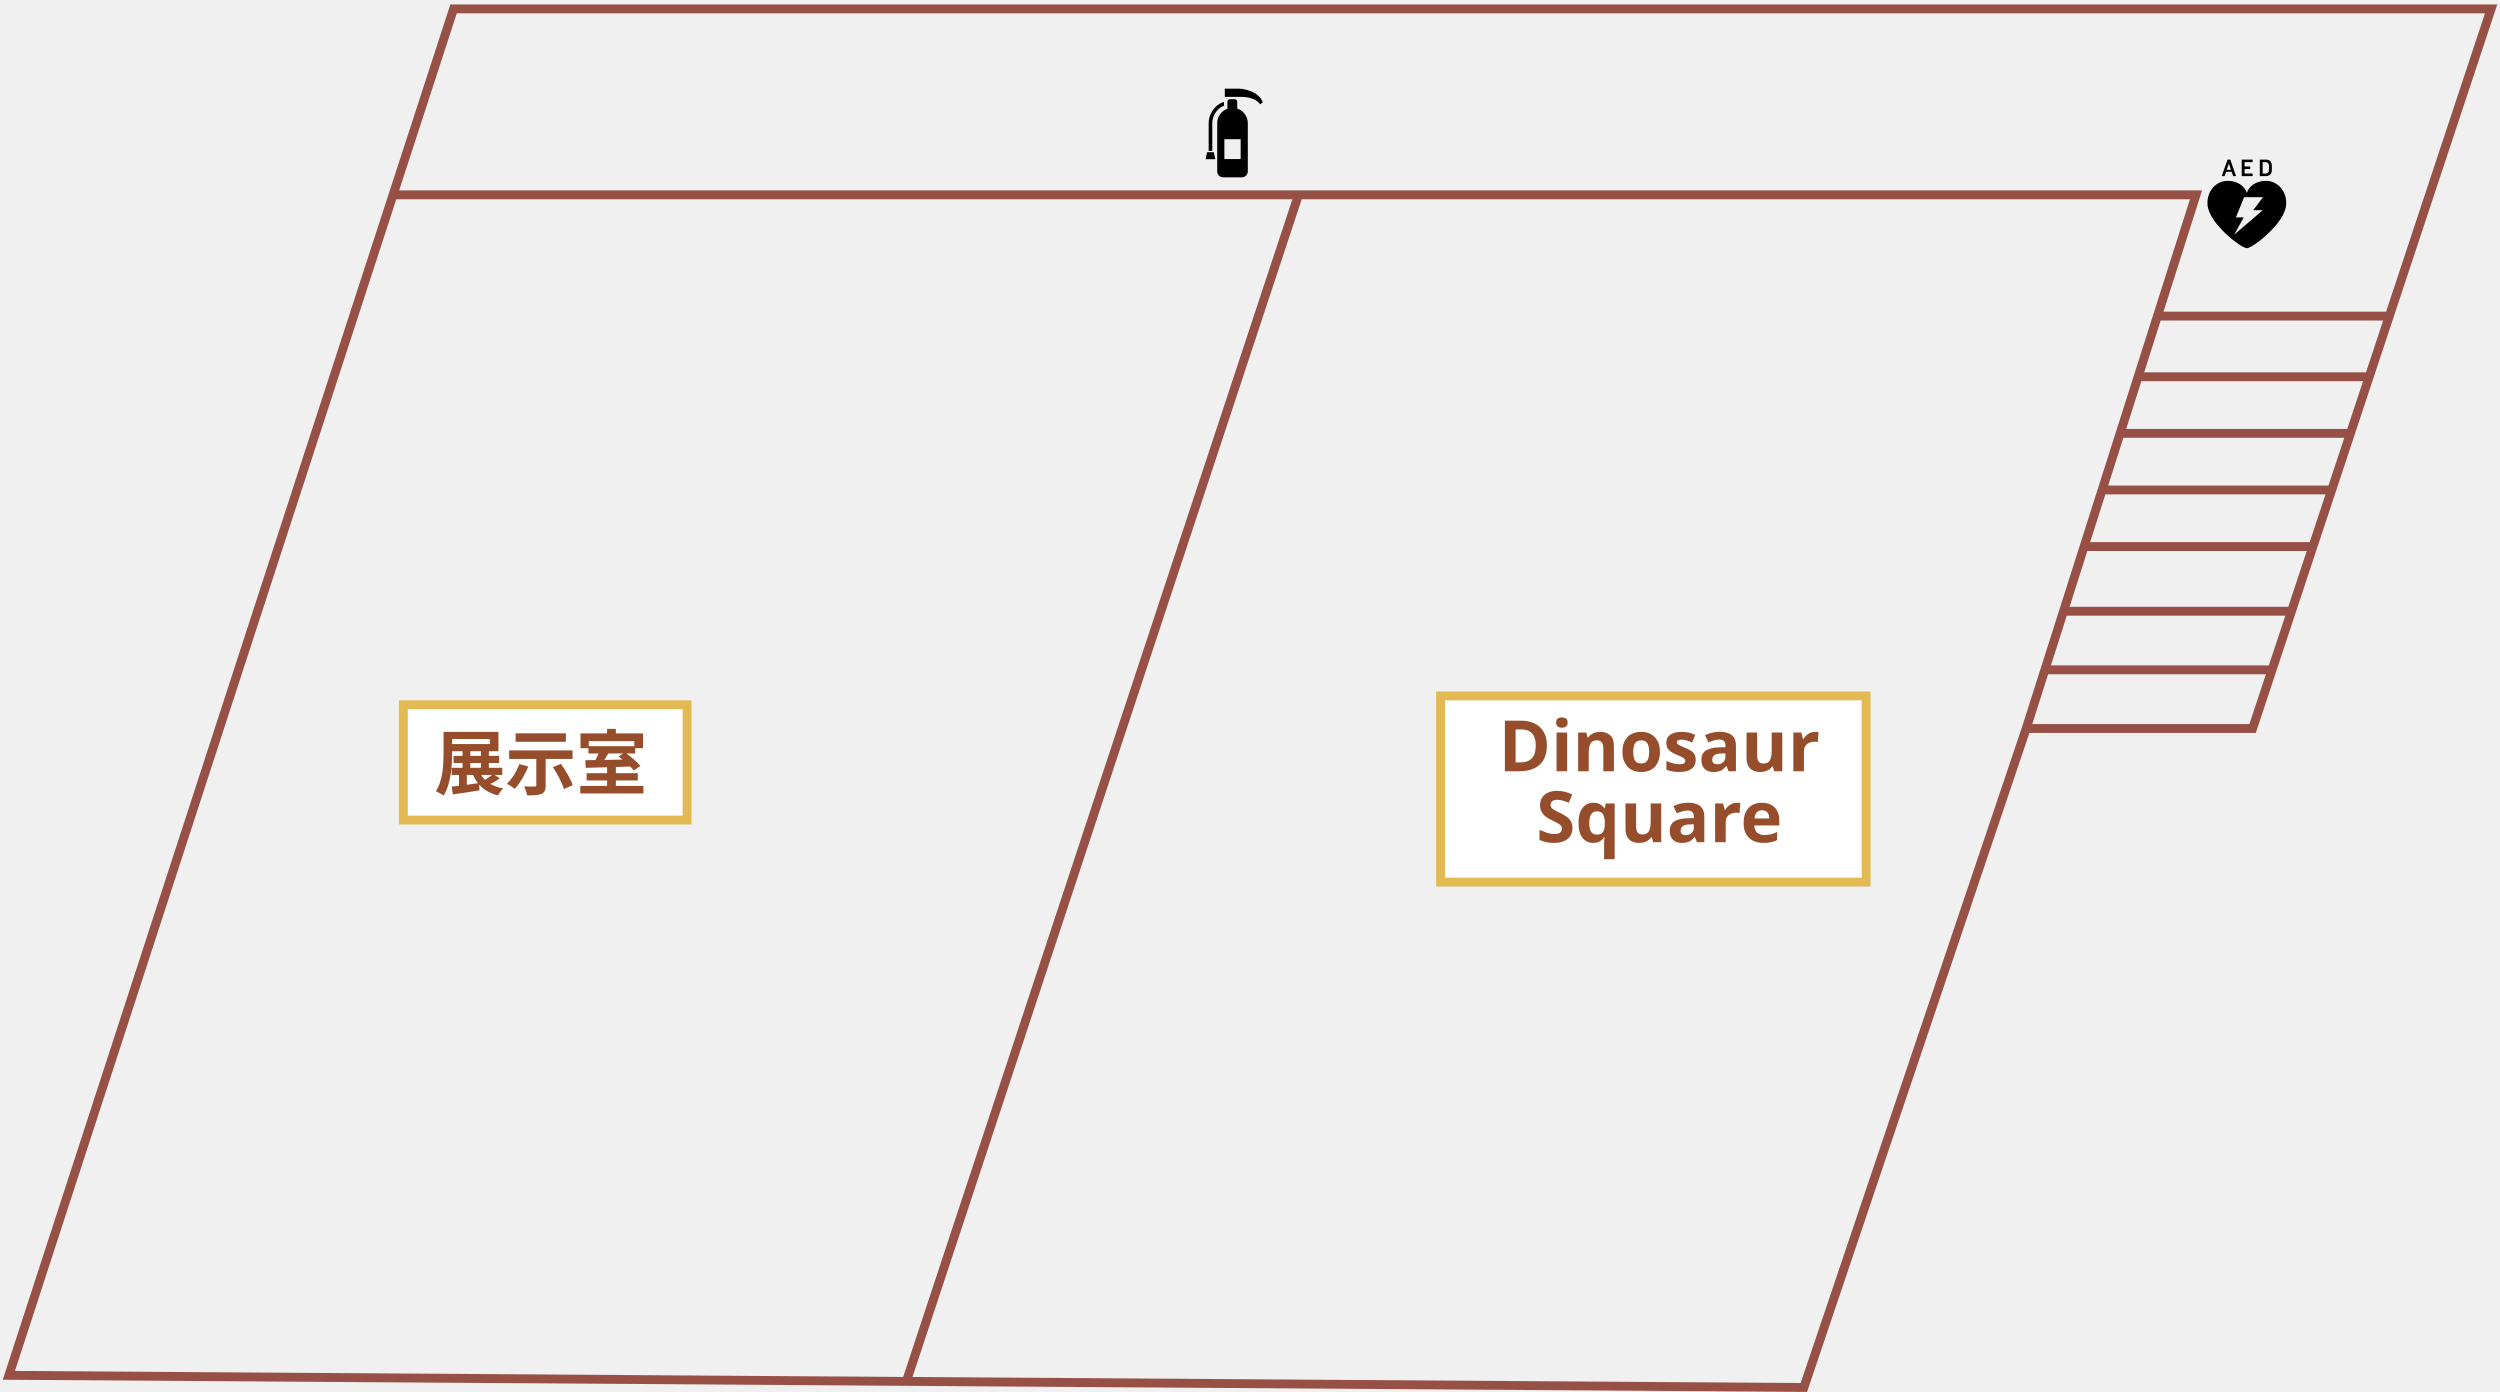
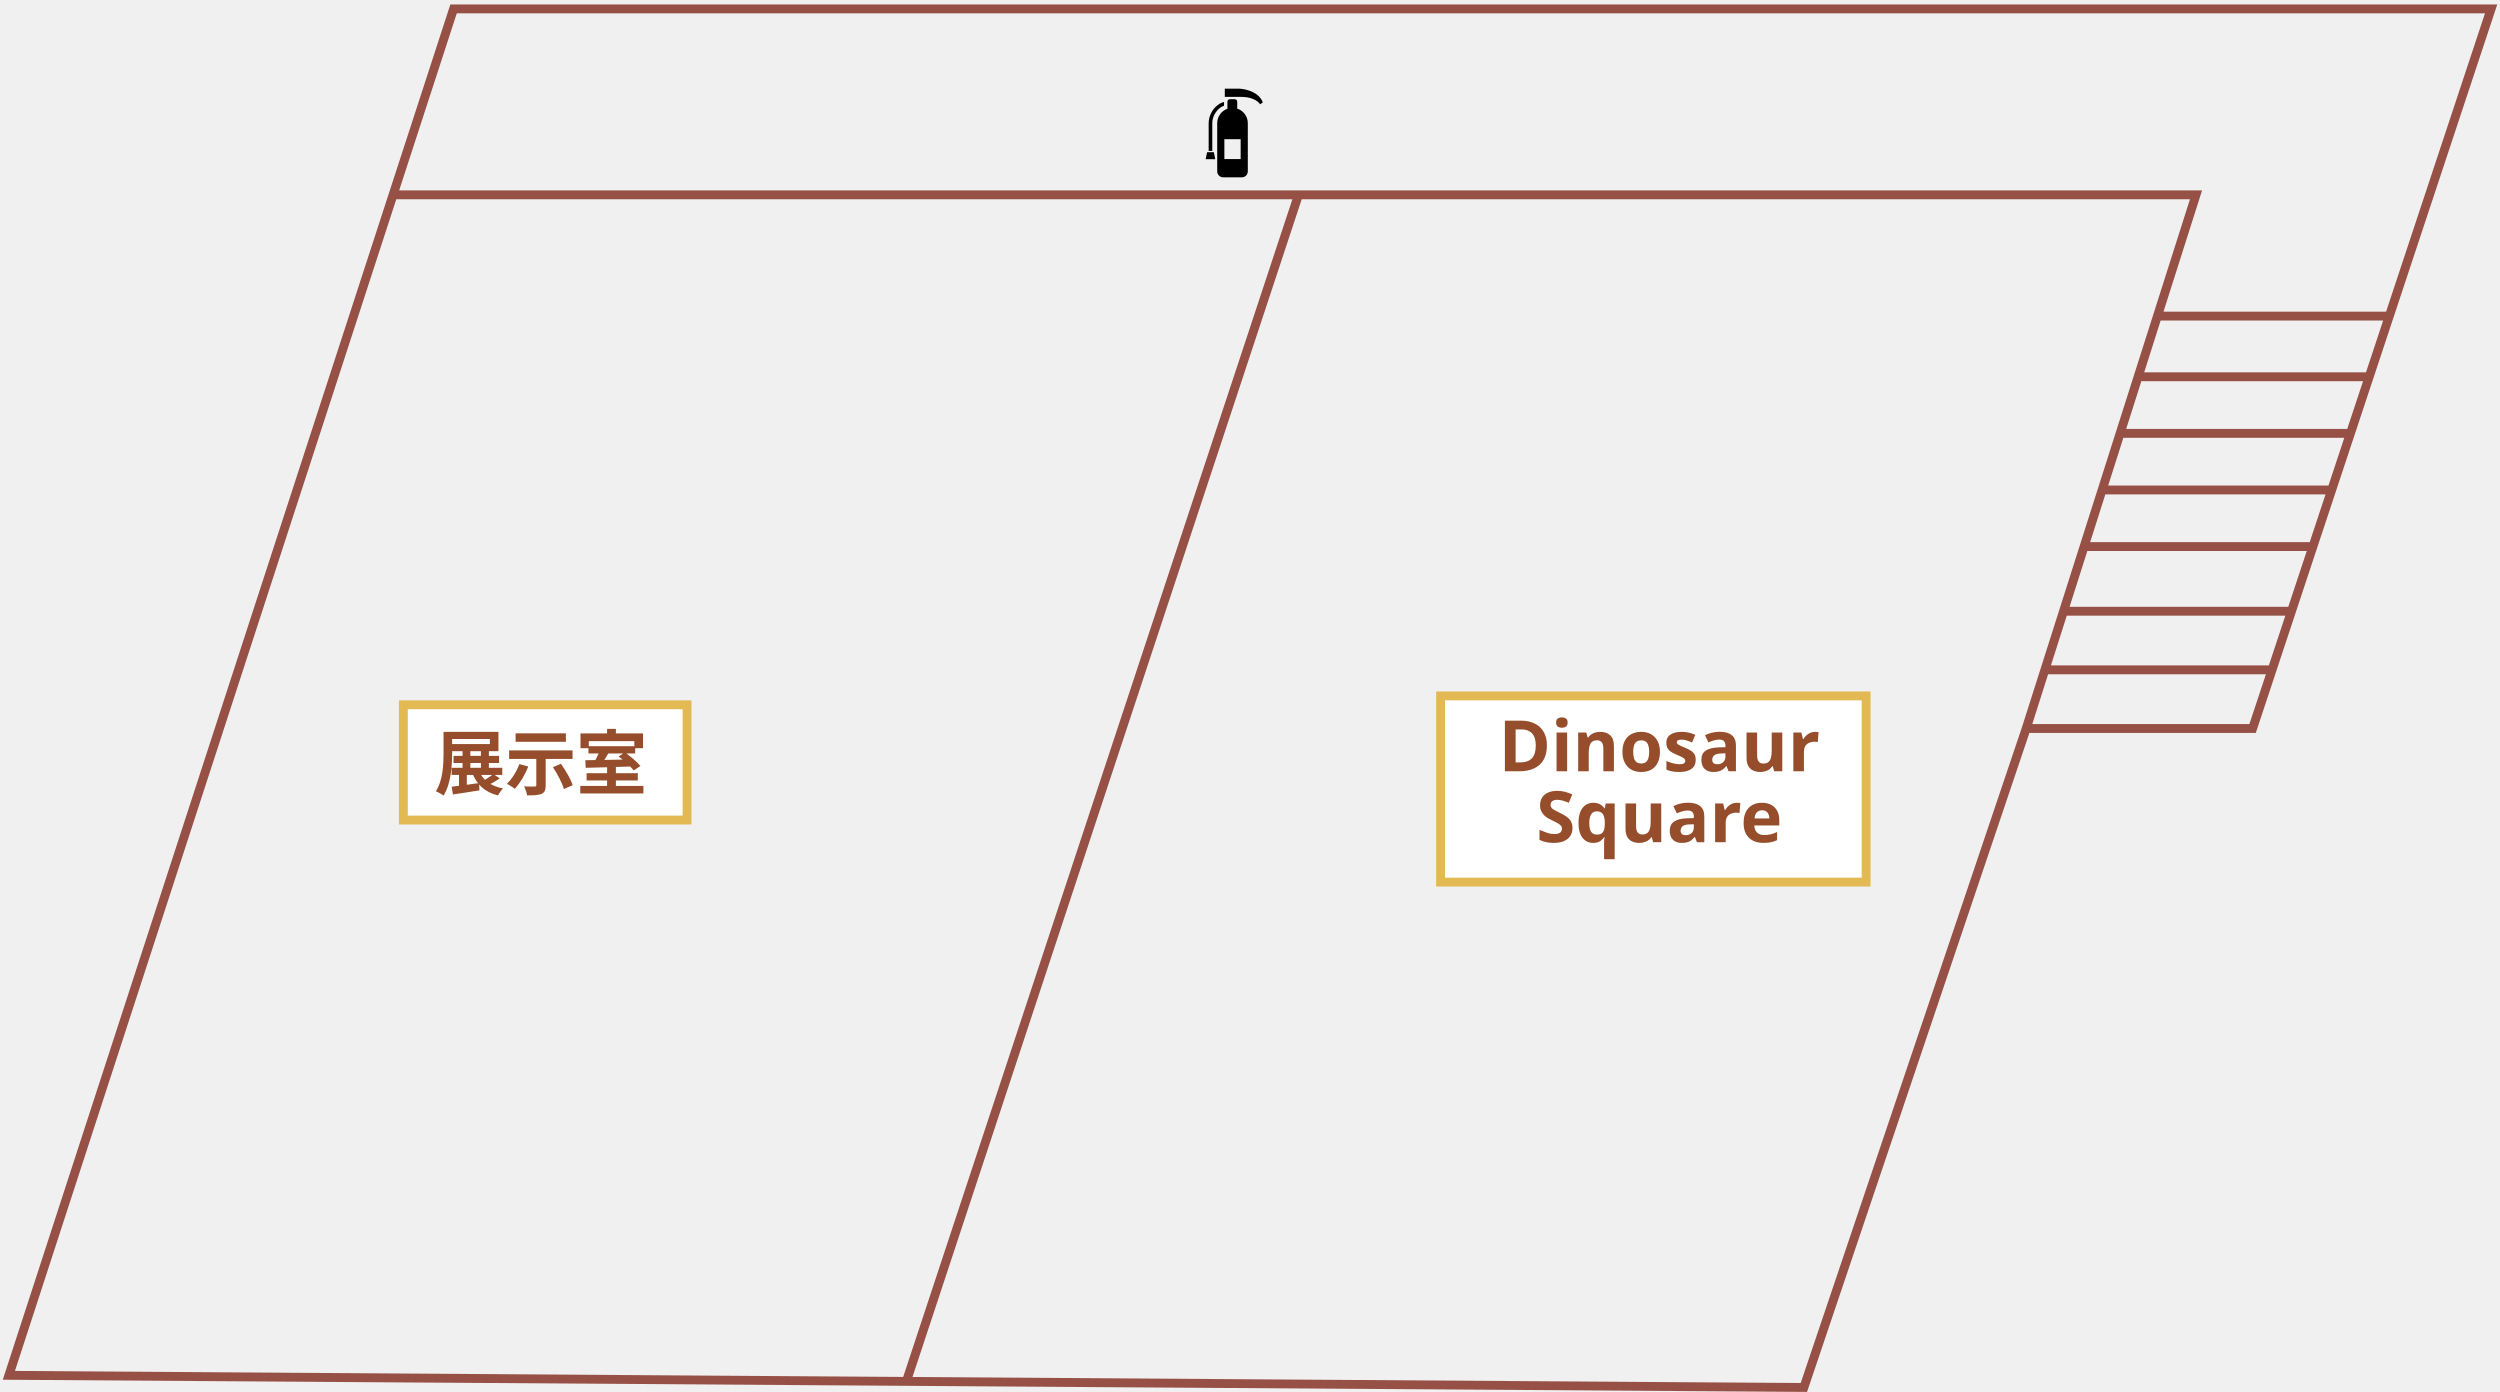
<svg xmlns="http://www.w3.org/2000/svg" width="282" height="157" viewBox="0 0 282 157" fill="none">
  <path d="M228.557 82.173H254.094L256.286 75.56M228.557 82.173L203.476 156.505L102.238 155.821M228.557 82.173L230.661 75.56M102.238 155.821L1 155.137L44.336 21.977M102.238 155.821L146.472 21.977M146.472 21.977H44.336M146.472 21.977H247.71L243.357 35.658M44.336 21.977L51.163 1H281L269.512 35.658M243.357 35.658H269.512M243.357 35.658L241.181 42.498M269.512 35.658L267.245 42.498M241.181 42.498H267.245M241.181 42.498L239.149 48.883M267.245 42.498L265.129 48.883M239.149 48.883H265.129M239.149 48.883L237.118 55.267M265.129 48.883L263.013 55.267M237.118 55.267H263.013M237.118 55.267L235.086 61.651M263.013 55.267L260.896 61.651M235.086 61.651H260.896M235.086 61.651L232.765 68.948M260.896 61.651L258.478 68.948M232.765 68.948H258.478M232.765 68.948L230.661 75.56M258.478 68.948L256.286 75.56M230.661 75.56H256.286" stroke="#965045" />
  <rect x="45.5" y="79.5" width="32" height="13" fill="white" stroke="#E2B953" />
  <path d="M51.16 85.264H56.296V86.064H51.16V85.264ZM50.944 86.608H56.656V87.416H50.944V86.608ZM52.176 84.6H53.056V86.984H52.176V84.6ZM51.776 86.904H52.656V88.92H51.776V86.904ZM54.248 84.6H55.144V86.976H54.248V84.6ZM50.032 82.552H51V84.928C51 86.336 50.872 88.424 50.032 89.744C49.84 89.592 49.408 89.344 49.168 89.248C49.968 88.016 50.032 86.208 50.032 84.928V82.552ZM50.624 82.552H56.224V84.736H50.624V83.928H55.256V83.36H50.624V82.552ZM50.952 88.736C51.736 88.656 52.912 88.496 54.04 88.328L54.08 89.152C53.04 89.328 51.92 89.488 51.088 89.616L50.952 88.736ZM54.024 86.944C54.448 87.976 55.352 88.68 56.744 88.936C56.552 89.128 56.296 89.488 56.176 89.728C54.664 89.352 53.752 88.472 53.232 87.112L54.024 86.944ZM55.648 87.312L56.368 87.8C55.936 88.112 55.4 88.408 54.992 88.6L54.376 88.144C54.776 87.936 55.328 87.576 55.648 87.312ZM60.496 85.184H61.552V88.592C61.552 89.128 61.432 89.4 61.064 89.56C60.688 89.704 60.16 89.72 59.456 89.72C59.416 89.424 59.264 88.992 59.12 88.704C59.576 88.728 60.144 88.728 60.296 88.72C60.448 88.72 60.496 88.688 60.496 88.568V85.184ZM58.576 86.192L59.584 86.456C59.224 87.408 58.632 88.376 58.064 88.984C57.864 88.808 57.424 88.536 57.176 88.408C57.752 87.88 58.28 87.024 58.576 86.192ZM62.368 86.536L63.272 86.16C63.8 86.904 64.384 87.888 64.6 88.568L63.608 89.008C63.424 88.344 62.88 87.312 62.368 86.536ZM58.16 82.72H63.832V83.672H58.16V82.72ZM57.432 84.648H64.584V85.608H57.432V84.648ZM68.48 86.48H69.472V88.984H68.48V86.48ZM66.376 84.168H71.648V84.992H66.376V84.168ZM65.456 88.656H72.576V89.504H65.456V88.656ZM66.168 87.216H71.944V88.04H66.168V87.216ZM67.656 84.64L68.68 84.888C68.368 85.424 68.016 85.976 67.744 86.352L66.952 86.112C67.2 85.704 67.496 85.088 67.656 84.64ZM66.024 85.752C67.368 85.744 69.44 85.696 71.352 85.656L71.304 86.456C69.424 86.528 67.416 86.576 66.064 86.608L66.024 85.752ZM69.784 85.328L70.48 84.864C71.088 85.296 71.872 85.936 72.24 86.4L71.488 86.912C71.152 86.464 70.4 85.792 69.784 85.328ZM68.48 82.216H69.472V83.328H68.48V82.216ZM65.48 82.728H72.536V84.4H71.552V83.6H66.416V84.4H65.48V82.728Z" fill="#954D2B" />
  <rect x="162.5" y="78.5" width="48" height="21" fill="white" stroke="#E2B953" />
  <path d="M174.49 84.088C174.49 84.728 174.367 85.264 174.122 85.696C173.877 86.128 173.519 86.453 173.05 86.672C172.586 86.891 172.026 87 171.37 87H169.754V81.288H171.546C172.143 81.288 172.661 81.395 173.098 81.608C173.541 81.821 173.882 82.136 174.122 82.552C174.367 82.963 174.49 83.475 174.49 84.088ZM173.234 84.12C173.234 83.699 173.173 83.352 173.05 83.08C172.927 82.808 172.743 82.608 172.498 82.48C172.258 82.347 171.962 82.28 171.61 82.28H170.962V86H171.482C172.074 86 172.514 85.843 172.802 85.528C173.09 85.213 173.234 84.744 173.234 84.12ZM176.772 82.632V87H175.58V82.632H176.772ZM176.18 80.92C176.356 80.92 176.508 80.963 176.636 81.048C176.764 81.128 176.828 81.28 176.828 81.504C176.828 81.723 176.764 81.875 176.636 81.96C176.508 82.045 176.356 82.088 176.18 82.088C175.999 82.088 175.844 82.045 175.716 81.96C175.593 81.875 175.532 81.723 175.532 81.504C175.532 81.28 175.593 81.128 175.716 81.048C175.844 80.963 175.999 80.92 176.18 80.92ZM180.497 82.552C180.967 82.552 181.343 82.68 181.625 82.936C181.908 83.187 182.049 83.592 182.049 84.152V87H180.857V84.448C180.857 84.133 180.801 83.899 180.689 83.744C180.577 83.584 180.399 83.504 180.153 83.504C179.791 83.504 179.543 83.629 179.409 83.88C179.276 84.125 179.209 84.48 179.209 84.944V87H178.017V82.632H178.929L179.089 83.192H179.153C179.249 83.043 179.367 82.923 179.505 82.832C179.644 82.736 179.799 82.667 179.969 82.624C180.14 82.576 180.316 82.552 180.497 82.552ZM187.243 84.808C187.243 85.171 187.192 85.493 187.091 85.776C186.995 86.059 186.854 86.299 186.667 86.496C186.486 86.688 186.264 86.835 186.003 86.936C185.742 87.032 185.446 87.08 185.115 87.08C184.811 87.08 184.528 87.032 184.267 86.936C184.011 86.835 183.79 86.688 183.603 86.496C183.416 86.299 183.27 86.059 183.163 85.776C183.062 85.493 183.011 85.171 183.011 84.808C183.011 84.323 183.096 83.915 183.267 83.584C183.438 83.248 183.683 82.992 184.003 82.816C184.323 82.64 184.702 82.552 185.139 82.552C185.55 82.552 185.912 82.64 186.227 82.816C186.542 82.992 186.79 83.248 186.971 83.584C187.152 83.915 187.243 84.323 187.243 84.808ZM184.227 84.808C184.227 85.096 184.256 85.339 184.315 85.536C184.379 85.728 184.478 85.875 184.611 85.976C184.744 86.072 184.918 86.12 185.131 86.12C185.344 86.12 185.515 86.072 185.643 85.976C185.776 85.875 185.872 85.728 185.931 85.536C185.995 85.339 186.027 85.096 186.027 84.808C186.027 84.52 185.995 84.28 185.931 84.088C185.872 83.896 185.776 83.752 185.643 83.656C185.51 83.56 185.336 83.512 185.123 83.512C184.808 83.512 184.579 83.621 184.435 83.84C184.296 84.053 184.227 84.376 184.227 84.808ZM191.276 85.704C191.276 85.997 191.207 86.248 191.068 86.456C190.93 86.659 190.722 86.813 190.444 86.92C190.167 87.027 189.823 87.08 189.412 87.08C189.108 87.08 188.847 87.059 188.628 87.016C188.41 86.979 188.191 86.915 187.972 86.824V85.84C188.207 85.947 188.46 86.035 188.732 86.104C189.004 86.173 189.244 86.208 189.452 86.208C189.687 86.208 189.852 86.173 189.948 86.104C190.05 86.035 190.1 85.944 190.1 85.832C190.1 85.757 190.079 85.691 190.036 85.632C189.999 85.573 189.914 85.507 189.78 85.432C189.647 85.357 189.439 85.261 189.156 85.144C188.884 85.027 188.66 84.912 188.484 84.8C188.308 84.683 188.178 84.544 188.092 84.384C188.007 84.219 187.964 84.013 187.964 83.768C187.964 83.363 188.122 83.059 188.436 82.856C188.751 82.653 189.17 82.552 189.692 82.552C189.964 82.552 190.223 82.579 190.468 82.632C190.714 82.685 190.967 82.773 191.228 82.896L190.868 83.752C190.724 83.688 190.586 83.632 190.452 83.584C190.319 83.536 190.188 83.499 190.06 83.472C189.938 83.445 189.81 83.432 189.676 83.432C189.5 83.432 189.367 83.456 189.276 83.504C189.191 83.552 189.148 83.624 189.148 83.72C189.148 83.789 189.17 83.853 189.212 83.912C189.26 83.965 189.348 84.024 189.476 84.088C189.61 84.152 189.804 84.237 190.06 84.344C190.311 84.445 190.527 84.552 190.708 84.664C190.89 84.771 191.028 84.907 191.124 85.072C191.226 85.232 191.276 85.443 191.276 85.704ZM193.997 82.544C194.584 82.544 195.032 82.672 195.341 82.928C195.656 83.179 195.813 83.565 195.813 84.088V87H194.981L194.749 86.408H194.717C194.594 86.563 194.466 86.691 194.333 86.792C194.205 86.893 194.056 86.965 193.885 87.008C193.72 87.056 193.514 87.08 193.269 87.08C193.013 87.08 192.781 87.032 192.573 86.936C192.37 86.835 192.21 86.683 192.093 86.48C191.976 86.272 191.917 86.011 191.917 85.696C191.917 85.232 192.08 84.891 192.405 84.672C192.73 84.448 193.218 84.325 193.869 84.304L194.629 84.28V84.088C194.629 83.859 194.568 83.691 194.445 83.584C194.328 83.477 194.162 83.424 193.949 83.424C193.736 83.424 193.528 83.456 193.325 83.52C193.122 83.579 192.92 83.653 192.717 83.744L192.325 82.936C192.56 82.813 192.818 82.717 193.101 82.648C193.389 82.579 193.688 82.544 193.997 82.544ZM194.165 84.992C193.781 85.003 193.514 85.072 193.365 85.2C193.216 85.328 193.141 85.496 193.141 85.704C193.141 85.885 193.194 86.016 193.301 86.096C193.408 86.171 193.546 86.208 193.717 86.208C193.973 86.208 194.189 86.133 194.365 85.984C194.541 85.829 194.629 85.613 194.629 85.336V84.976L194.165 84.992ZM201.041 82.632V87H200.129L199.969 86.44H199.905C199.814 86.589 199.697 86.712 199.553 86.808C199.414 86.899 199.26 86.965 199.089 87.008C198.918 87.056 198.742 87.08 198.561 87.08C198.252 87.08 197.98 87.024 197.745 86.912C197.51 86.8 197.329 86.627 197.201 86.392C197.073 86.157 197.009 85.853 197.009 85.48V82.632H198.201V85.184C198.201 85.493 198.257 85.728 198.369 85.888C198.481 86.048 198.66 86.128 198.905 86.128C199.15 86.128 199.34 86.072 199.473 85.96C199.612 85.848 199.708 85.685 199.761 85.472C199.82 85.259 199.849 84.997 199.849 84.688V82.632H201.041ZM204.731 82.552C204.789 82.552 204.859 82.555 204.939 82.56C205.019 82.565 205.083 82.573 205.131 82.584L205.043 83.704C205.005 83.693 204.949 83.685 204.875 83.68C204.805 83.669 204.744 83.664 204.691 83.664C204.536 83.664 204.387 83.685 204.243 83.728C204.099 83.765 203.968 83.827 203.851 83.912C203.739 83.997 203.648 84.112 203.579 84.256C203.515 84.395 203.483 84.568 203.483 84.776V87H202.291V82.632H203.195L203.371 83.368H203.427C203.512 83.219 203.619 83.083 203.747 82.96C203.875 82.837 204.021 82.739 204.187 82.664C204.357 82.589 204.539 82.552 204.731 82.552ZM177.376 93.416C177.376 93.752 177.293 94.045 177.128 94.296C176.963 94.547 176.723 94.741 176.408 94.88C176.099 95.013 175.72 95.08 175.272 95.08C175.075 95.08 174.88 95.067 174.688 95.04C174.501 95.013 174.32 94.976 174.144 94.928C173.973 94.875 173.811 94.811 173.656 94.736V93.608C173.928 93.725 174.208 93.835 174.496 93.936C174.789 94.032 175.08 94.08 175.368 94.08C175.565 94.08 175.723 94.053 175.84 94C175.963 93.947 176.051 93.875 176.104 93.784C176.163 93.693 176.192 93.589 176.192 93.472C176.192 93.328 176.141 93.205 176.04 93.104C175.944 93.003 175.813 92.909 175.648 92.824C175.483 92.733 175.293 92.637 175.08 92.536C174.947 92.472 174.803 92.397 174.648 92.312C174.493 92.221 174.344 92.112 174.2 91.984C174.061 91.851 173.947 91.691 173.856 91.504C173.765 91.317 173.72 91.093 173.72 90.832C173.72 90.491 173.797 90.2 173.952 89.96C174.112 89.715 174.336 89.528 174.624 89.4C174.917 89.272 175.261 89.208 175.656 89.208C175.955 89.208 176.237 89.243 176.504 89.312C176.776 89.381 177.059 89.48 177.352 89.608L176.96 90.552C176.699 90.445 176.464 90.363 176.256 90.304C176.048 90.245 175.835 90.216 175.616 90.216C175.467 90.216 175.339 90.24 175.232 90.288C175.125 90.336 175.043 90.403 174.984 90.488C174.931 90.573 174.904 90.675 174.904 90.792C174.904 90.925 174.944 91.04 175.024 91.136C175.104 91.227 175.224 91.315 175.384 91.4C175.544 91.485 175.744 91.587 175.984 91.704C176.277 91.843 176.525 91.987 176.728 92.136C176.936 92.285 177.096 92.461 177.208 92.664C177.32 92.867 177.376 93.117 177.376 93.416ZM180.942 95.088C180.942 94.981 180.945 94.872 180.95 94.76C180.961 94.648 180.974 94.539 180.99 94.432H180.942C180.83 94.613 180.675 94.768 180.478 94.896C180.281 95.019 180.022 95.08 179.702 95.08C179.211 95.08 178.814 94.891 178.51 94.512C178.206 94.128 178.054 93.565 178.054 92.824C178.054 92.328 178.123 91.912 178.262 91.576C178.406 91.235 178.603 90.979 178.854 90.808C179.105 90.637 179.395 90.552 179.726 90.552C180.046 90.552 180.305 90.613 180.502 90.736C180.705 90.859 180.867 91.011 180.99 91.192H181.022L181.126 90.632H182.134V96.92H180.942V95.088ZM180.126 94.144C180.345 94.144 180.518 94.101 180.646 94.016C180.774 93.931 180.867 93.803 180.926 93.632C180.985 93.456 181.017 93.237 181.022 92.976V92.832C181.022 92.405 180.955 92.08 180.822 91.856C180.694 91.632 180.457 91.52 180.11 91.52C179.827 91.52 179.617 91.635 179.478 91.864C179.339 92.088 179.27 92.413 179.27 92.84C179.27 93.277 179.339 93.605 179.478 93.824C179.617 94.037 179.833 94.144 180.126 94.144ZM187.389 90.632V95H186.477L186.317 94.44H186.253C186.162 94.589 186.045 94.712 185.901 94.808C185.762 94.899 185.607 94.965 185.437 95.008C185.266 95.056 185.09 95.08 184.909 95.08C184.599 95.08 184.327 95.024 184.093 94.912C183.858 94.8 183.677 94.627 183.549 94.392C183.421 94.157 183.357 93.853 183.357 93.48V90.632H184.549V93.184C184.549 93.493 184.605 93.728 184.717 93.888C184.829 94.048 185.007 94.128 185.253 94.128C185.498 94.128 185.687 94.072 185.821 93.96C185.959 93.848 186.055 93.685 186.109 93.472C186.167 93.259 186.197 92.997 186.197 92.688V90.632H187.389ZM190.43 90.544C191.017 90.544 191.465 90.672 191.774 90.928C192.089 91.179 192.246 91.565 192.246 92.088V95H191.414L191.182 94.408H191.15C191.028 94.563 190.9 94.691 190.766 94.792C190.638 94.893 190.489 94.965 190.318 95.008C190.153 95.056 189.948 95.08 189.702 95.08C189.446 95.08 189.214 95.032 189.006 94.936C188.804 94.835 188.644 94.683 188.526 94.48C188.409 94.272 188.35 94.011 188.35 93.696C188.35 93.232 188.513 92.891 188.838 92.672C189.164 92.448 189.652 92.325 190.302 92.304L191.062 92.28V92.088C191.062 91.859 191.001 91.691 190.878 91.584C190.761 91.477 190.596 91.424 190.382 91.424C190.169 91.424 189.961 91.456 189.758 91.52C189.556 91.579 189.353 91.653 189.15 91.744L188.758 90.936C188.993 90.813 189.252 90.717 189.534 90.648C189.822 90.579 190.121 90.544 190.43 90.544ZM190.598 92.992C190.214 93.003 189.948 93.072 189.798 93.2C189.649 93.328 189.574 93.496 189.574 93.704C189.574 93.885 189.628 94.016 189.734 94.096C189.841 94.171 189.98 94.208 190.15 94.208C190.406 94.208 190.622 94.133 190.798 93.984C190.974 93.829 191.062 93.613 191.062 93.336V92.976L190.598 92.992ZM195.907 90.552C195.965 90.552 196.035 90.555 196.115 90.56C196.195 90.565 196.259 90.573 196.307 90.584L196.219 91.704C196.181 91.693 196.125 91.685 196.051 91.68C195.981 91.669 195.92 91.664 195.867 91.664C195.712 91.664 195.563 91.685 195.419 91.728C195.275 91.765 195.144 91.827 195.027 91.912C194.915 91.997 194.824 92.112 194.755 92.256C194.691 92.395 194.659 92.568 194.659 92.776V95H193.467V90.632H194.371L194.547 91.368H194.603C194.688 91.219 194.795 91.083 194.923 90.96C195.051 90.837 195.197 90.739 195.363 90.664C195.533 90.589 195.715 90.552 195.907 90.552ZM198.743 90.552C199.148 90.552 199.495 90.629 199.783 90.784C200.076 90.939 200.303 91.163 200.463 91.456C200.623 91.749 200.703 92.109 200.703 92.536V93.112H197.887C197.898 93.448 197.996 93.712 198.183 93.904C198.375 94.096 198.639 94.192 198.975 94.192C199.258 94.192 199.514 94.165 199.743 94.112C199.972 94.053 200.21 93.965 200.455 93.848V94.768C200.242 94.875 200.015 94.952 199.775 95C199.54 95.053 199.255 95.08 198.919 95.08C198.482 95.08 198.095 95 197.759 94.84C197.423 94.675 197.159 94.427 196.967 94.096C196.775 93.765 196.679 93.349 196.679 92.848C196.679 92.336 196.764 91.912 196.935 91.576C197.111 91.235 197.354 90.979 197.663 90.808C197.972 90.637 198.332 90.552 198.743 90.552ZM198.751 91.4C198.522 91.4 198.33 91.475 198.175 91.624C198.026 91.773 197.938 92.005 197.911 92.32H199.583C199.583 92.144 199.551 91.987 199.487 91.848C199.428 91.709 199.338 91.6 199.215 91.52C199.092 91.44 198.938 91.4 198.751 91.4Z" fill="#954D2B" />
  <path d="M139.75 10C139.44 10 138.157 10 138.157 10V10.929C138.157 10.929 139.042 10.929 139.971 10.929C141.697 10.929 142.14 11.77 142.14 11.77C142.14 11.77 142.14 11.77 142.449 11.549C141.918 10.177 140.06 10 139.75 10Z" fill="black" />
  <path d="M136.157 17.167L136 17.958H137.08L136.923 17.167H136.157Z" fill="black" />
  <path d="M139.559 12.251V11.475C139.559 11.317 139.431 11.189 139.272 11.189H138.739C138.58 11.189 138.453 11.317 138.453 11.475V12.267C137.782 12.503 137.302 13.143 137.302 13.894V19.336C137.302 19.703 137.599 20 137.966 20H140.09C140.456 20 140.753 19.703 140.753 19.336V13.894C140.753 13.126 140.252 12.475 139.559 12.251ZM139.946 17.942H138.109V15.698H139.946V17.942Z" fill="black" />
  <path d="M136.745 13.925C136.745 13.169 137.132 12.476 137.746 12.074L137.748 12.073L137.748 12.073C137.751 12.07 137.875 11.992 138.071 11.926V11.5C137.747 11.587 137.542 11.72 137.522 11.733C137.522 11.733 137.522 11.733 137.522 11.733C137.522 11.733 137.52 11.735 137.52 11.735L137.52 11.735C136.794 12.211 136.337 13.03 136.337 13.925V17.027H136.745V13.925ZM137.751 12.071L137.749 12.073L137.749 12.072L137.751 12.071Z" fill="black" />
-   <path d="M255.625 20.399C254.447 20.399 253.673 21.026 253.443 21.761C253.214 21.026 252.44 20.399 251.262 20.399C250.017 20.399 248.892 21.54 249.008 23.1C249.168 25.24 252.828 28 253.443 28C254.059 28 257.719 25.24 257.879 23.1C257.995 21.54 256.87 20.399 255.625 20.399ZM255.242 23.708L252.016 26.469L253.09 24.52H252.21L253.132 22.247H255.27L254.163 23.708H255.242V23.708Z" fill="black" />
-   <path d="M250.639 19.869H250.905C250.924 19.869 250.935 19.86 250.941 19.841L251.064 19.479L251.099 19.376H251.733L251.768 19.479L251.892 19.841C251.897 19.86 251.908 19.869 251.927 19.869H252.197C252.216 19.869 252.221 19.857 252.216 19.841L251.584 18.027C251.578 18.011 251.567 18 251.548 18H251.295C251.276 18 251.265 18.011 251.259 18.027L250.619 19.841C250.614 19.857 250.619 19.869 250.639 19.869ZM251.413 18.465H251.422L251.656 19.151H251.177L251.413 18.465Z" fill="black" />
-   <path d="M252.893 19.869H254.064C254.081 19.869 254.092 19.857 254.092 19.841V19.605C254.092 19.588 254.081 19.577 254.064 19.577H253.207C253.196 19.577 253.19 19.572 253.19 19.561V19.088C253.19 19.077 253.196 19.072 253.207 19.072H253.799C253.815 19.072 253.826 19.061 253.826 19.044V18.808C253.826 18.791 253.815 18.78 253.799 18.78H253.207C253.196 18.78 253.19 18.775 253.19 18.764V18.308C253.19 18.297 253.196 18.291 253.207 18.291H254.064C254.081 18.291 254.092 18.28 254.092 18.264V18.027C254.092 18.011 254.081 18 254.064 18H252.893C252.877 18 252.866 18.011 252.866 18.027V19.841C252.866 19.857 252.877 19.869 252.893 19.869Z" fill="black" />
-   <path d="M254.932 19.869H255.6C255.921 19.869 256.135 19.726 256.223 19.454C256.254 19.36 256.27 19.259 256.27 18.934C256.27 18.61 256.254 18.508 256.223 18.415C256.135 18.143 255.921 18 255.599 18H254.932C254.915 18 254.904 18.011 254.904 18.027V19.841C254.904 19.857 254.915 19.869 254.932 19.869ZM255.229 18.308C255.229 18.297 255.234 18.291 255.245 18.291H255.523C255.729 18.291 255.855 18.36 255.91 18.528C255.929 18.58 255.943 18.662 255.943 18.934C255.943 19.204 255.929 19.289 255.91 19.341C255.855 19.509 255.729 19.578 255.523 19.578H255.245C255.234 19.578 255.229 19.572 255.229 19.561V18.308Z" fill="black" />
</svg>
